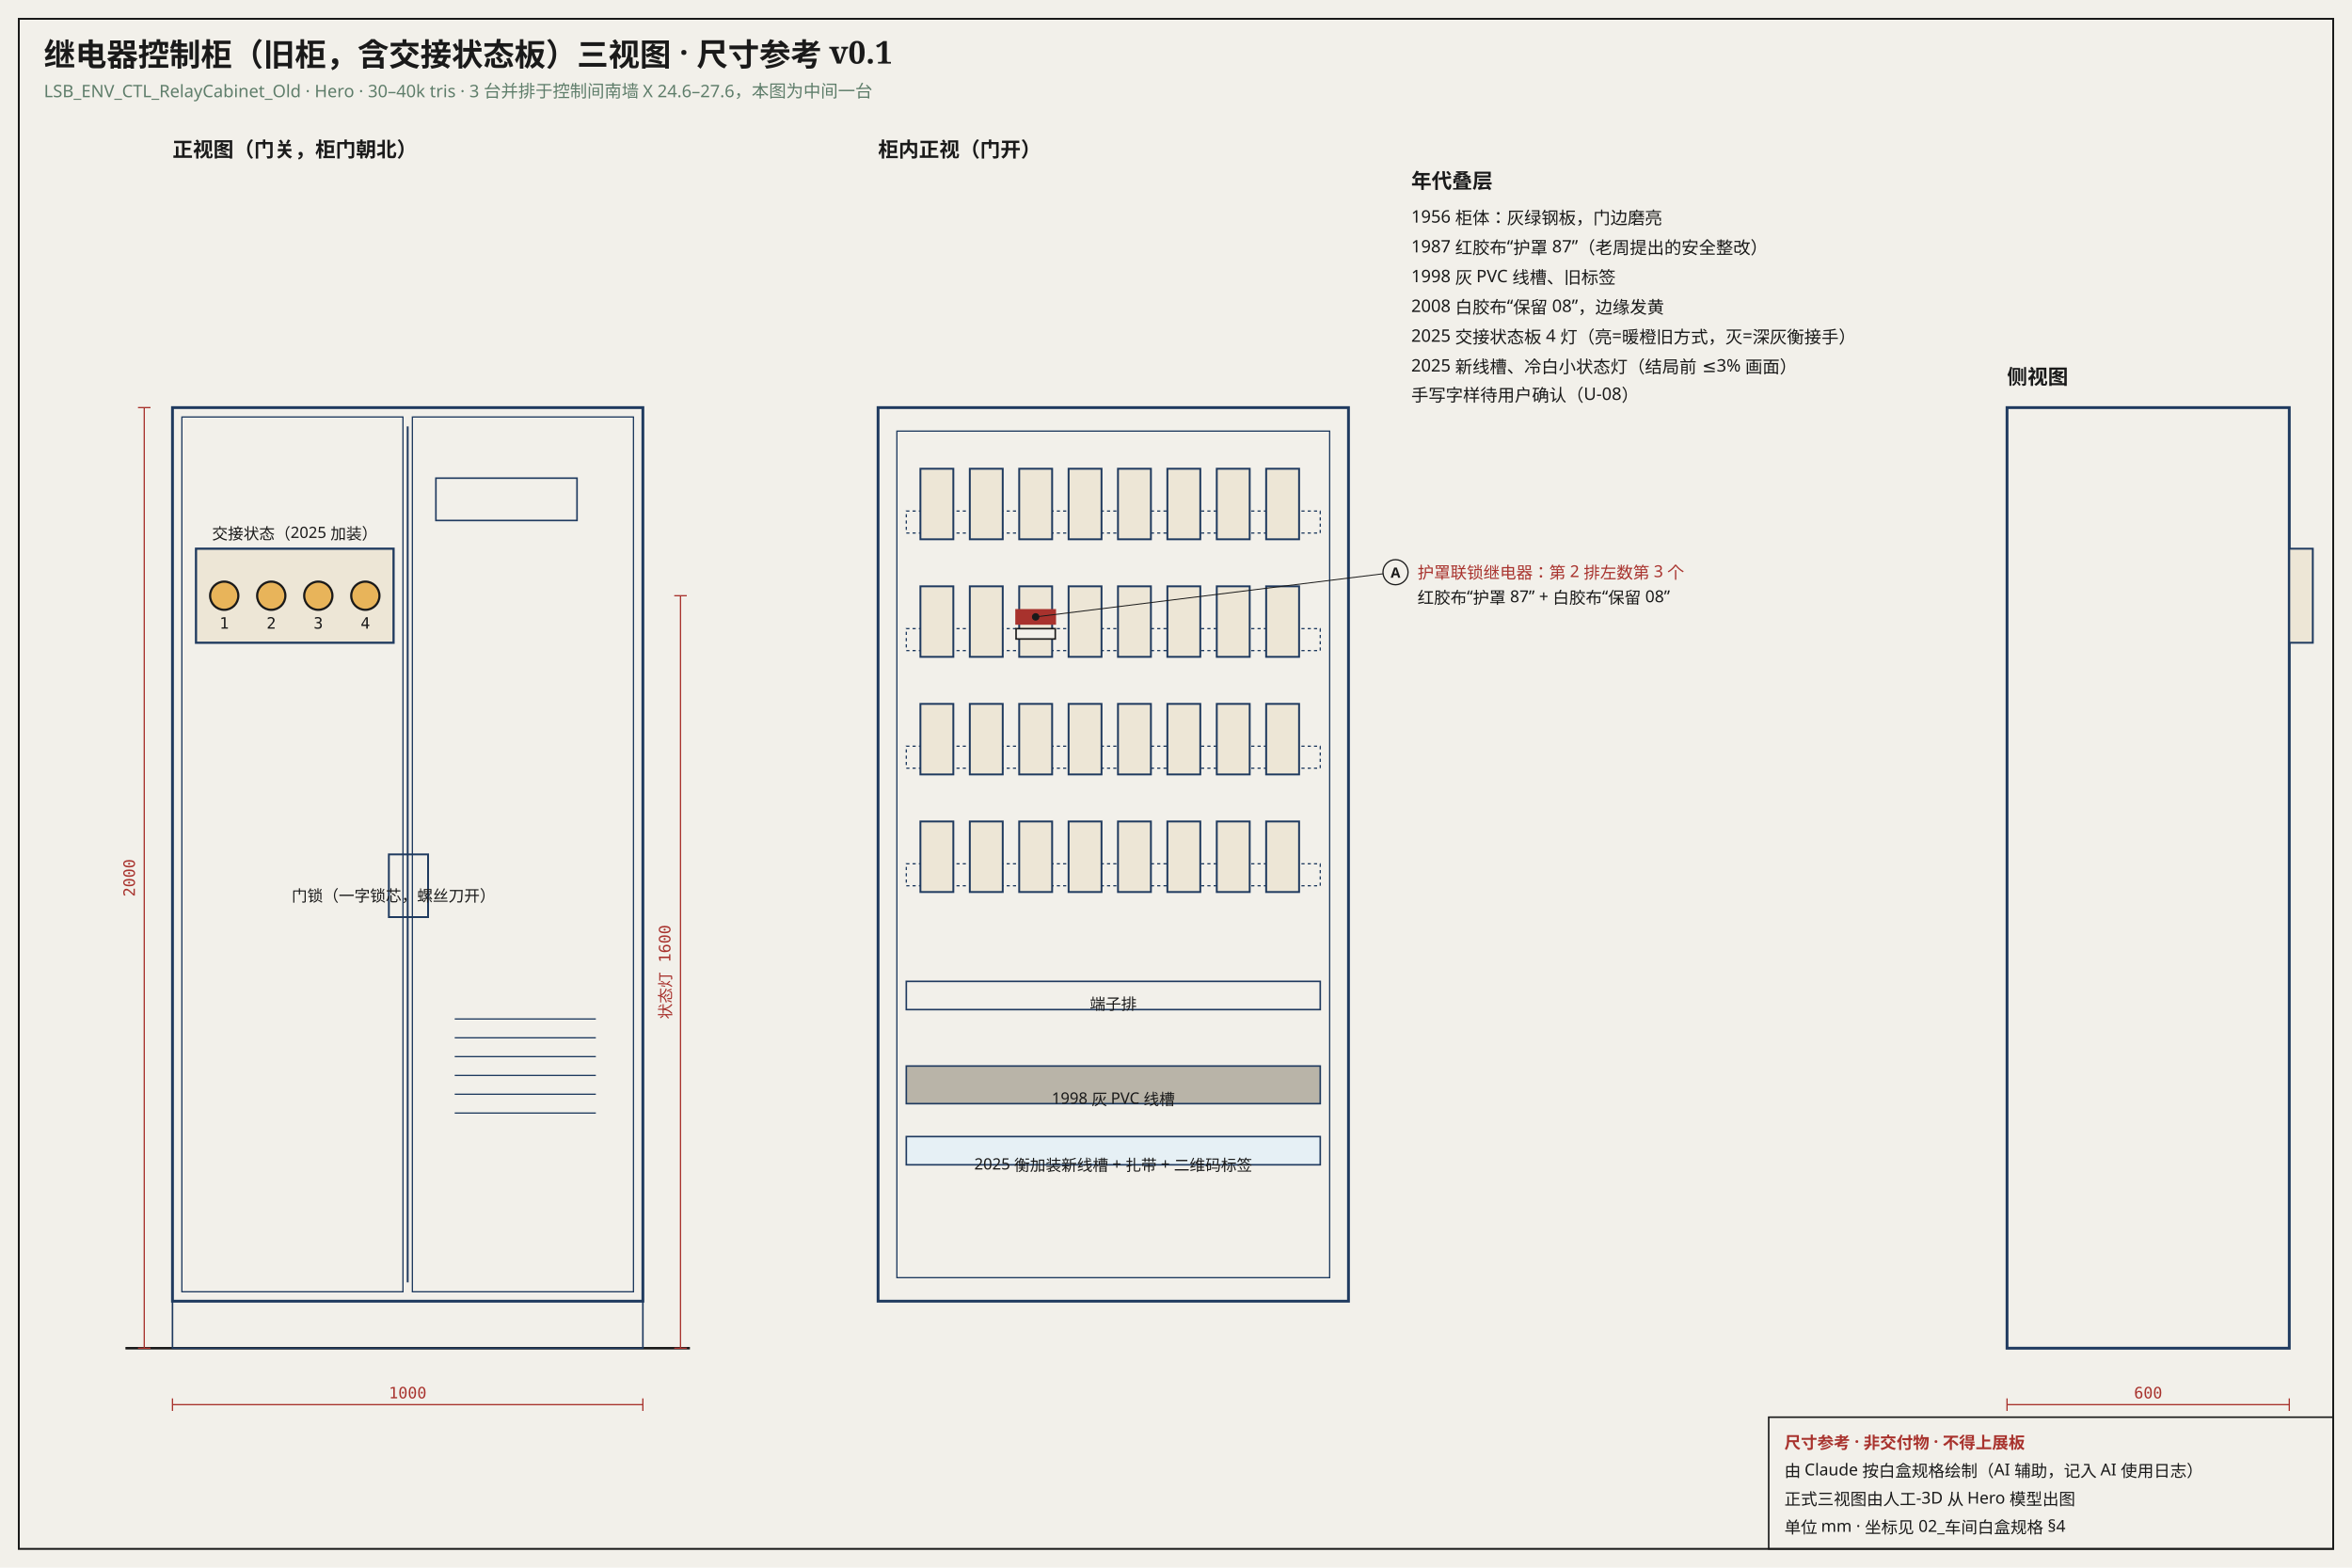
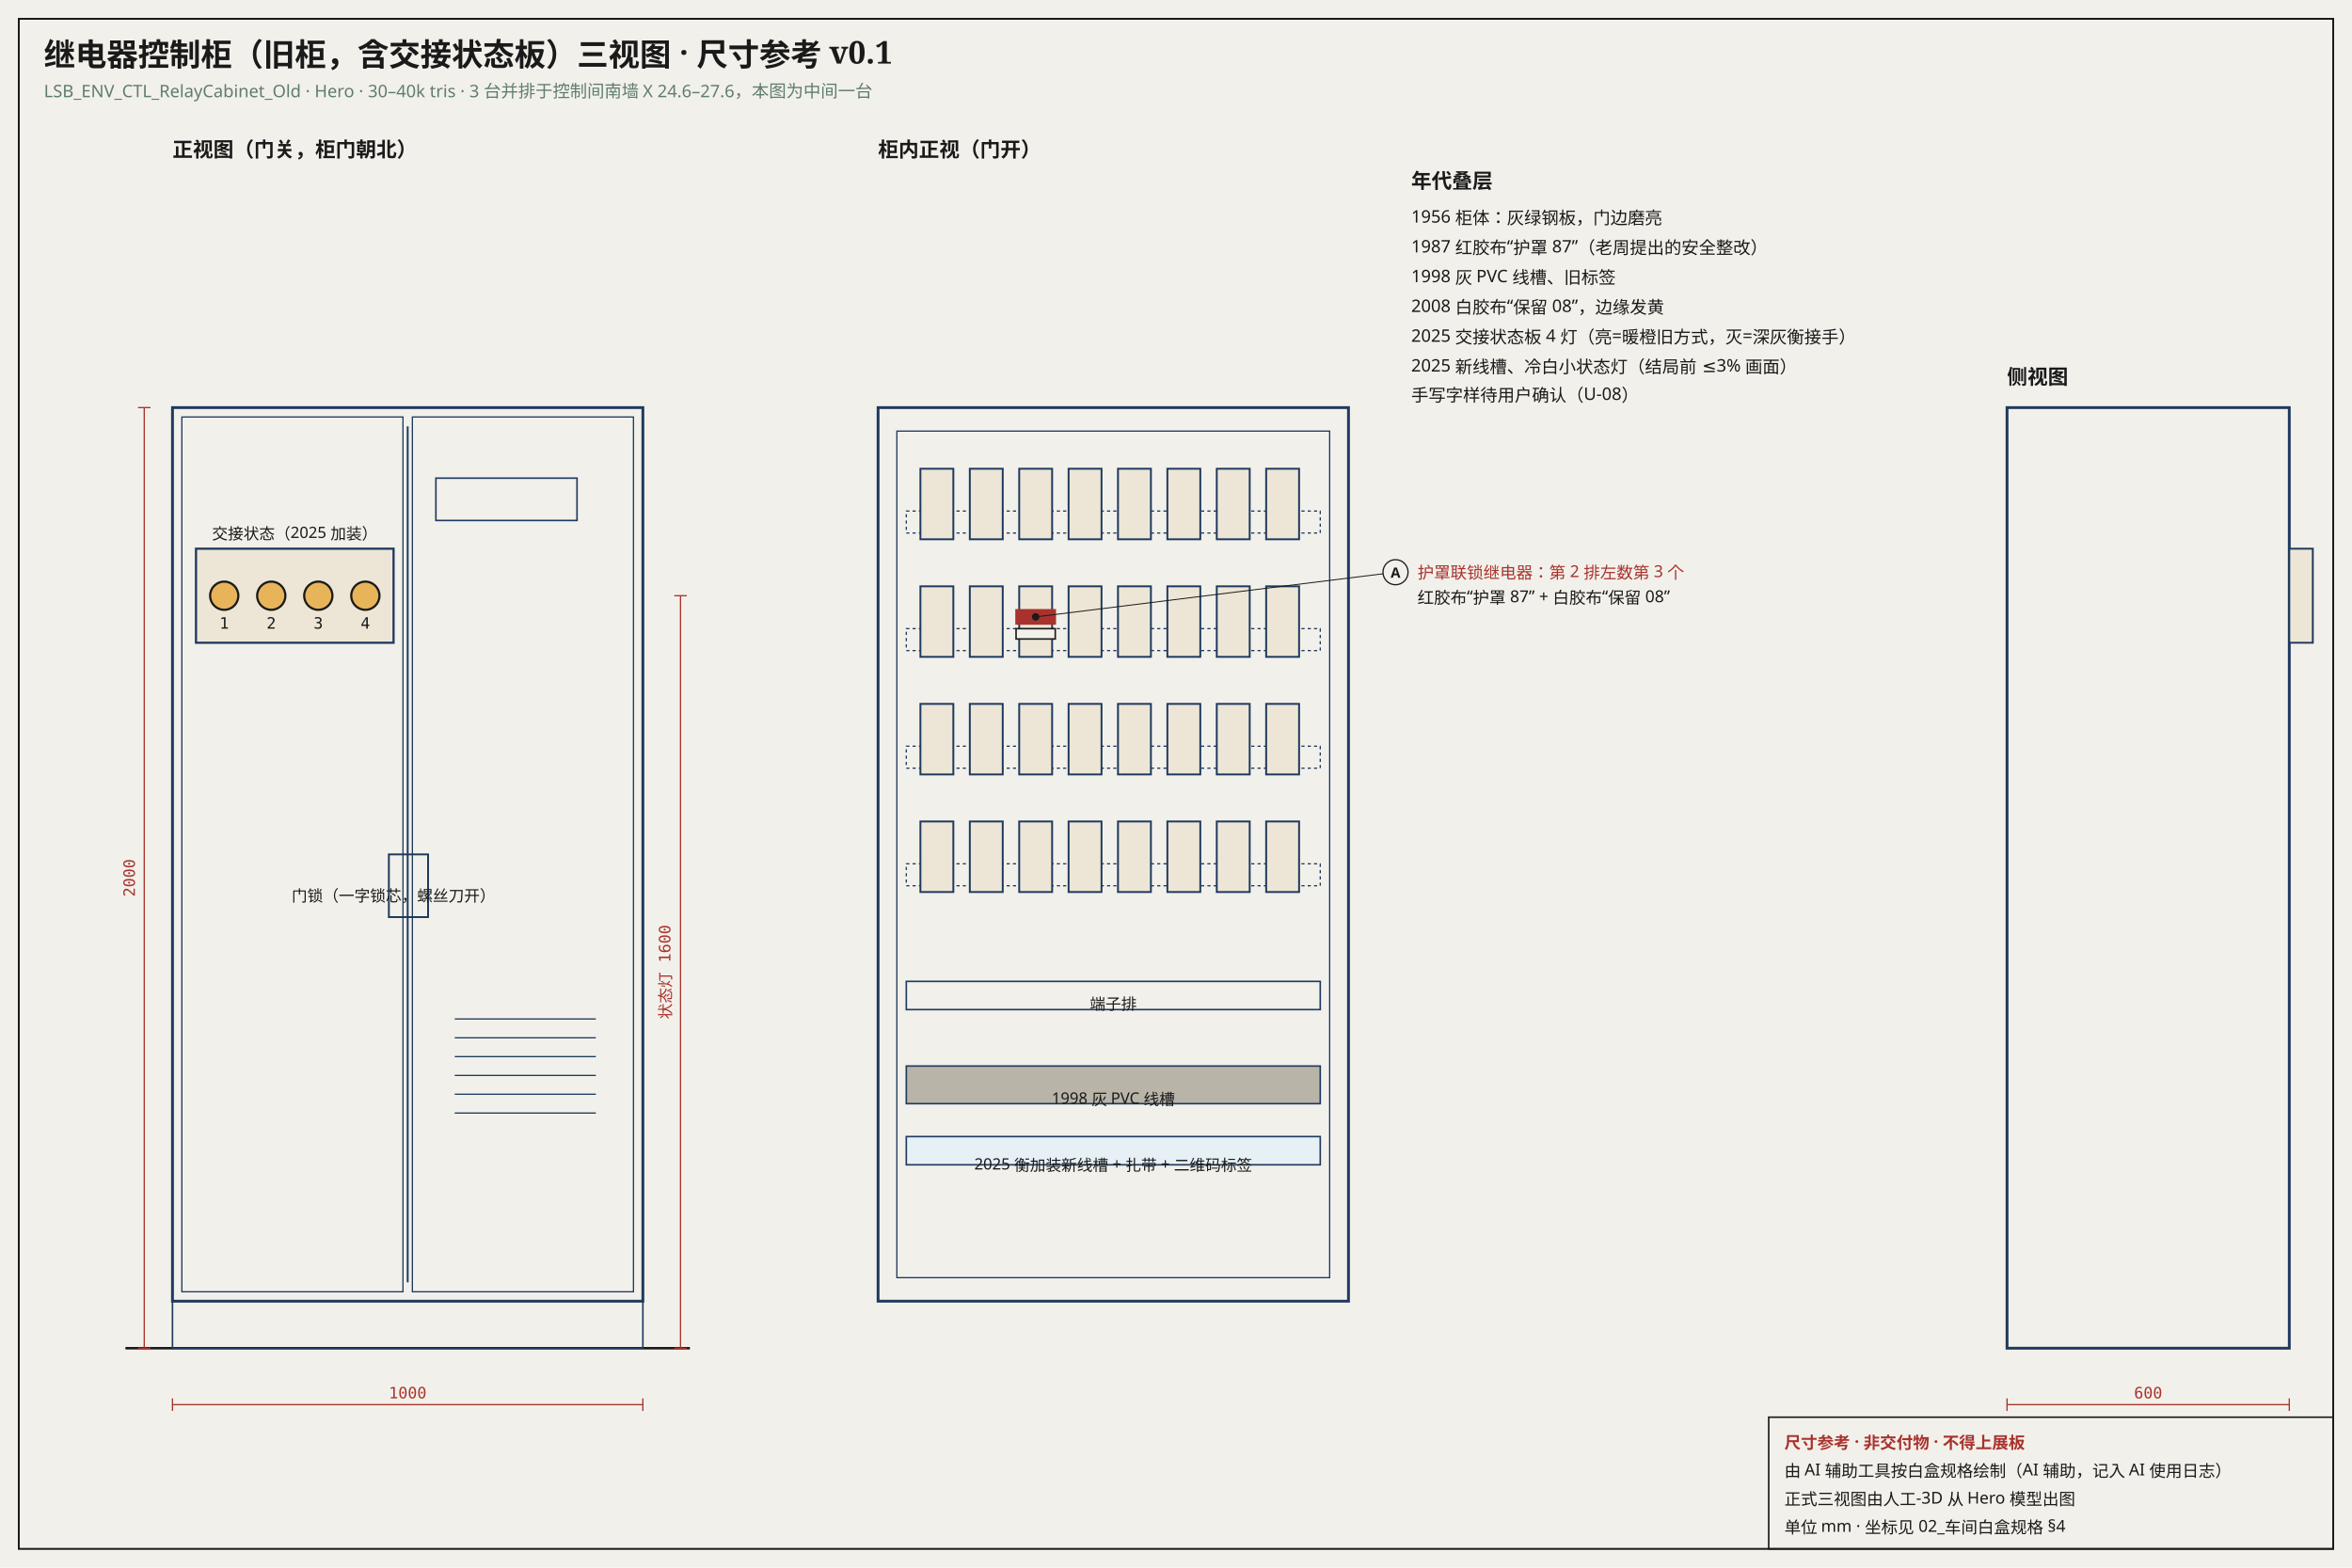
<svg xmlns="http://www.w3.org/2000/svg" width="1500" height="1000" viewBox="0 0 1500 1000">
  <rect width="100%" height="100%" fill="#F2F0EA" />
  <rect x="12.0" y="12.0" width="1476.0" height="976.0" fill="none" stroke="#1A1A1A" stroke-width="1.2" />
  <text x="28.0" y="42.0" font-size="20" fill="#1A1A1A" text-anchor="start" font-weight="bold" font-family="Noto Serif SC, serif">继电器控制柜（旧柜，含交接状态板）三视图 · 尺寸参考 v0.1</text>
  <text x="28.0" y="62.0" font-size="11" fill="#5E7D6A" text-anchor="start" font-weight="normal" font-family="Noto Sans SC, sans-serif">LSB_ENV_CTL_RelayCabinet_Old · Hero · 30–40k tris · 3 台并排于控制间南墙 X 24.6–27.6，本图为中间一台</text>
  <rect x="1128.0" y="904.0" width="360.0" height="84.0" fill="none" stroke="#1A1A1A" stroke-width="1" />
  <text x="1138.0" y="924.0" font-size="10.5" fill="#A8322D" text-anchor="start" font-weight="bold" font-family="Noto Sans SC, sans-serif">尺寸参考 · 非交付物 · 不得上展板</text>
-   <text x="1138.0" y="942.0" font-size="10.5" fill="#1A1A1A" text-anchor="start" font-weight="normal" font-family="Noto Sans SC, sans-serif">由 Claude 按白盒规格绘制（AI 辅助，记入 AI 使用日志）</text>
+   <text x="1138.0" y="942.0" font-size="10.5" fill="#1A1A1A" text-anchor="start" font-weight="normal" font-family="Noto Sans SC, sans-serif">由 AI 辅助工具按白盒规格绘制（AI 辅助，记入 AI 使用日志）</text>
  <text x="1138.0" y="960.0" font-size="10.5" fill="#1A1A1A" text-anchor="start" font-weight="normal" font-family="Noto Sans SC, sans-serif">正式三视图由人工-3D 从 Hero 模型出图</text>
  <text x="1138.0" y="978.0" font-size="10.5" fill="#1A1A1A" text-anchor="start" font-weight="normal" font-family="Noto Sans SC, sans-serif">单位 mm · 坐标见 02_车间白盒规格 §4</text>
  <text x="110.0" y="100.0" font-size="13" fill="#1A1A1A" text-anchor="start" font-weight="bold" font-family="Noto Sans SC, sans-serif">正视图（门关，柜门朝北）</text>
  <line x1="80.0" y1="860.0" x2="440.0" y2="860.0" stroke="#1A1A1A" stroke-width="1.6" />
  <rect x="110.0" y="830.0" width="300.0" height="30.0" fill="none" stroke="#1F3A5F" stroke-width="1" />
  <rect x="110.0" y="260.0" width="300.0" height="570.0" fill="none" stroke="#1F3A5F" stroke-width="1.8" />
  <line x1="260.0" y1="272.0" x2="260.0" y2="818.0" stroke="#1F3A5F" stroke-width="1.2" />
  <rect x="116.0" y="266.0" width="141.0" height="558.0" fill="none" stroke="#1F3A5F" stroke-width="0.8" />
  <rect x="263.0" y="266.0" width="141.0" height="558.0" fill="none" stroke="#1F3A5F" stroke-width="0.8" />
  <rect x="125.0" y="350.0" width="126.0" height="60.0" fill="#EDE6D6" stroke="#1F3A5F" stroke-width="1.4" />
  <circle cx="143.0" cy="380.0" r="9.0" fill="#E8B45A" stroke="#1A1A1A" stroke-width="1.4" />
  <text x="143.0" y="401.0" font-size="10" fill="#1A1A1A" text-anchor="middle" font-weight="normal" font-family="JetBrains Mono, monospace">1</text>
  <circle cx="173.0" cy="380.0" r="9.0" fill="#E8B45A" stroke="#1A1A1A" stroke-width="1.4" />
  <text x="173.0" y="401.0" font-size="10" fill="#1A1A1A" text-anchor="middle" font-weight="normal" font-family="JetBrains Mono, monospace">2</text>
  <circle cx="203.0" cy="380.0" r="9.0" fill="#E8B45A" stroke="#1A1A1A" stroke-width="1.4" />
  <text x="203.0" y="401.0" font-size="10" fill="#1A1A1A" text-anchor="middle" font-weight="normal" font-family="JetBrains Mono, monospace">3</text>
  <circle cx="233.0" cy="380.0" r="9.0" fill="#E8B45A" stroke="#1A1A1A" stroke-width="1.4" />
  <text x="233.0" y="401.0" font-size="10" fill="#1A1A1A" text-anchor="middle" font-weight="normal" font-family="JetBrains Mono, monospace">4</text>
  <text x="188.0" y="344.0" font-size="10" fill="#1A1A1A" text-anchor="middle" font-weight="normal" font-family="Noto Sans SC, sans-serif">交接状态（2025 加装）</text>
  <rect x="248.0" y="545.0" width="25.0" height="40.0" fill="none" stroke="#1F3A5F" stroke-width="1.2" />
  <text x="251.0" y="575.0" font-size="10" fill="#1A1A1A" text-anchor="middle" font-weight="normal" font-family="Noto Sans SC, sans-serif">门锁（一字锁芯，螺丝刀开）</text>
  <line x1="290.0" y1="710.0" x2="380.0" y2="710.0" stroke="#1F3A5F" stroke-width="0.8" />
  <line x1="290.0" y1="698.0" x2="380.0" y2="698.0" stroke="#1F3A5F" stroke-width="0.8" />
  <line x1="290.0" y1="686.0" x2="380.0" y2="686.0" stroke="#1F3A5F" stroke-width="0.8" />
  <line x1="290.0" y1="674.0" x2="380.0" y2="674.0" stroke="#1F3A5F" stroke-width="0.8" />
  <line x1="290.0" y1="662.0" x2="380.0" y2="662.0" stroke="#1F3A5F" stroke-width="0.8" />
  <line x1="290.0" y1="650.0" x2="380.0" y2="650.0" stroke="#1F3A5F" stroke-width="0.8" />
  <rect x="278.0" y="305.0" width="90.0" height="27.0" fill="none" stroke="#1F3A5F" stroke-width="1" />
  <line x1="110.0" y1="896.0" x2="410.0" y2="896.0" stroke="#A8322D" stroke-width="0.8" />
  <line x1="110.0" y1="892.0" x2="110.0" y2="900.0" stroke="#A8322D" stroke-width="0.8" />
  <line x1="410.0" y1="892.0" x2="410.0" y2="900.0" stroke="#A8322D" stroke-width="0.8" />
  <text x="260.0" y="892.0" font-size="10" fill="#A8322D" text-anchor="middle" font-weight="normal" font-family="JetBrains Mono, monospace">1000</text>
  <line x1="92.0" y1="860.0" x2="92.0" y2="260.0" stroke="#A8322D" stroke-width="0.8" />
  <line x1="88.0" y1="860.0" x2="96.0" y2="860.0" stroke="#A8322D" stroke-width="0.8" />
  <line x1="88.0" y1="260.0" x2="96.0" y2="260.0" stroke="#A8322D" stroke-width="0.8" />
  <text x="86.0" y="560.0" font-size="10" fill="#A8322D" text-anchor="middle" font-family="JetBrains Mono, monospace" transform="rotate(-90 86.0 560.0)">2000</text>
  <line x1="434.0" y1="860.0" x2="434.0" y2="380.0" stroke="#A8322D" stroke-width="0.8" />
  <line x1="430.0" y1="860.0" x2="438.0" y2="860.0" stroke="#A8322D" stroke-width="0.8" />
  <line x1="430.0" y1="380.0" x2="438.0" y2="380.0" stroke="#A8322D" stroke-width="0.8" />
  <text x="428.0" y="620.0" font-size="10" fill="#A8322D" text-anchor="middle" font-family="JetBrains Mono, monospace" transform="rotate(-90 428.0 620.0)">状态灯 1600</text>
  <text x="560.0" y="100.0" font-size="13" fill="#1A1A1A" text-anchor="start" font-weight="bold" font-family="Noto Sans SC, sans-serif">柜内正视（门开）</text>
  <rect x="560.0" y="260.0" width="300.0" height="570.0" fill="none" stroke="#1F3A5F" stroke-width="1.8" />
  <rect x="572.0" y="275.0" width="276.0" height="540.0" fill="none" stroke="#1F3A5F" stroke-width="0.8" />
  <rect x="578.0" y="326.0" width="264.0" height="14.0" fill="none" stroke="#1F3A5F" stroke-width="0.8" stroke-dasharray="2 2" />
  <rect x="587.0" y="299.0" width="21.0" height="45.0" fill="#EDE6D6" stroke="#1F3A5F" stroke-width="1.2" />
  <rect x="618.5" y="299.0" width="21.0" height="45.0" fill="#EDE6D6" stroke="#1F3A5F" stroke-width="1.2" />
  <rect x="650.0" y="299.0" width="21.0" height="45.0" fill="#EDE6D6" stroke="#1F3A5F" stroke-width="1.2" />
  <rect x="681.5" y="299.0" width="21.0" height="45.0" fill="#EDE6D6" stroke="#1F3A5F" stroke-width="1.2" />
  <rect x="713.0" y="299.0" width="21.0" height="45.0" fill="#EDE6D6" stroke="#1F3A5F" stroke-width="1.2" />
  <rect x="744.5" y="299.0" width="21.0" height="45.0" fill="#EDE6D6" stroke="#1F3A5F" stroke-width="1.2" />
  <rect x="776.0" y="299.0" width="21.0" height="45.0" fill="#EDE6D6" stroke="#1F3A5F" stroke-width="1.2" />
  <rect x="807.5" y="299.0" width="21.0" height="45.0" fill="#EDE6D6" stroke="#1F3A5F" stroke-width="1.2" />
  <rect x="578.0" y="401.0" width="264.0" height="14.0" fill="none" stroke="#1F3A5F" stroke-width="0.8" stroke-dasharray="2 2" />
  <rect x="587.0" y="374.0" width="21.0" height="45.0" fill="#EDE6D6" stroke="#1F3A5F" stroke-width="1.2" />
  <rect x="618.5" y="374.0" width="21.0" height="45.0" fill="#EDE6D6" stroke="#1F3A5F" stroke-width="1.2" />
  <rect x="650.0" y="374.0" width="21.0" height="45.0" fill="#EDE6D6" stroke="#1F3A5F" stroke-width="1.2" />
  <rect x="648.0" y="389.0" width="25.0" height="9.0" fill="#A8322D" stroke="#A8322D" stroke-width="1" />
  <rect x="648.0" y="401.0" width="25.0" height="6.6" fill="#F2F0EA" stroke="#1A1A1A" stroke-width="1" />
  <rect x="681.5" y="374.0" width="21.0" height="45.0" fill="#EDE6D6" stroke="#1F3A5F" stroke-width="1.2" />
  <rect x="713.0" y="374.0" width="21.0" height="45.0" fill="#EDE6D6" stroke="#1F3A5F" stroke-width="1.2" />
  <rect x="744.5" y="374.0" width="21.0" height="45.0" fill="#EDE6D6" stroke="#1F3A5F" stroke-width="1.2" />
  <rect x="776.0" y="374.0" width="21.0" height="45.0" fill="#EDE6D6" stroke="#1F3A5F" stroke-width="1.2" />
  <rect x="807.5" y="374.0" width="21.0" height="45.0" fill="#EDE6D6" stroke="#1F3A5F" stroke-width="1.2" />
  <rect x="578.0" y="476.0" width="264.0" height="14.0" fill="none" stroke="#1F3A5F" stroke-width="0.8" stroke-dasharray="2 2" />
  <rect x="587.0" y="449.0" width="21.0" height="45.0" fill="#EDE6D6" stroke="#1F3A5F" stroke-width="1.2" />
  <rect x="618.5" y="449.0" width="21.0" height="45.0" fill="#EDE6D6" stroke="#1F3A5F" stroke-width="1.2" />
  <rect x="650.0" y="449.0" width="21.0" height="45.0" fill="#EDE6D6" stroke="#1F3A5F" stroke-width="1.2" />
  <rect x="681.5" y="449.0" width="21.0" height="45.0" fill="#EDE6D6" stroke="#1F3A5F" stroke-width="1.2" />
  <rect x="713.0" y="449.0" width="21.0" height="45.0" fill="#EDE6D6" stroke="#1F3A5F" stroke-width="1.2" />
  <rect x="744.5" y="449.0" width="21.0" height="45.0" fill="#EDE6D6" stroke="#1F3A5F" stroke-width="1.2" />
  <rect x="776.0" y="449.0" width="21.0" height="45.0" fill="#EDE6D6" stroke="#1F3A5F" stroke-width="1.2" />
  <rect x="807.5" y="449.0" width="21.0" height="45.0" fill="#EDE6D6" stroke="#1F3A5F" stroke-width="1.2" />
  <rect x="578.0" y="551.0" width="264.0" height="14.0" fill="none" stroke="#1F3A5F" stroke-width="0.8" stroke-dasharray="2 2" />
  <rect x="587.0" y="524.0" width="21.0" height="45.0" fill="#EDE6D6" stroke="#1F3A5F" stroke-width="1.2" />
  <rect x="618.5" y="524.0" width="21.0" height="45.0" fill="#EDE6D6" stroke="#1F3A5F" stroke-width="1.2" />
  <rect x="650.0" y="524.0" width="21.0" height="45.0" fill="#EDE6D6" stroke="#1F3A5F" stroke-width="1.2" />
  <rect x="681.5" y="524.0" width="21.0" height="45.0" fill="#EDE6D6" stroke="#1F3A5F" stroke-width="1.2" />
  <rect x="713.0" y="524.0" width="21.0" height="45.0" fill="#EDE6D6" stroke="#1F3A5F" stroke-width="1.2" />
  <rect x="744.5" y="524.0" width="21.0" height="45.0" fill="#EDE6D6" stroke="#1F3A5F" stroke-width="1.2" />
  <rect x="776.0" y="524.0" width="21.0" height="45.0" fill="#EDE6D6" stroke="#1F3A5F" stroke-width="1.2" />
  <rect x="807.5" y="524.0" width="21.0" height="45.0" fill="#EDE6D6" stroke="#1F3A5F" stroke-width="1.2" />
  <line x1="660.5" y1="393.5" x2="890.0" y2="365.0" stroke="#1A1A1A" stroke-width="0.6" />
  <circle cx="660.5" cy="393.5" r="2.0" fill="#1A1A1A" stroke="#1A1A1A" stroke-width="0.8" />
  <circle cx="890.0" cy="365.0" r="8.0" fill="#F2F0EA" stroke="#1A1A1A" stroke-width="0.8" />
  <text x="890.0" y="368.5" font-size="9" fill="#1A1A1A" text-anchor="middle" font-weight="bold" font-family="Noto Sans SC, sans-serif">A</text>
  <text x="904.0" y="369.0" font-size="10.5" fill="#A8322D" text-anchor="start" font-weight="normal" font-family="Noto Sans SC, sans-serif">护罩联锁继电器：第 2 排左数第 3 个</text>
  <text x="904.0" y="385.0" font-size="10.5" fill="#1A1A1A" text-anchor="start" font-weight="normal" font-family="Noto Sans SC, sans-serif">红胶布“护罩 87” + 白胶布“保留 08”</text>
  <rect x="578.0" y="626.0" width="264.0" height="18.0" fill="none" stroke="#1F3A5F" stroke-width="1" />
  <text x="710.0" y="644.0" font-size="10" fill="#1A1A1A" text-anchor="middle" font-weight="normal" font-family="Noto Sans SC, sans-serif">端子排</text>
  <rect x="578.0" y="680.0" width="264.0" height="24.0" fill="#B9B4A8" stroke="#1F3A5F" stroke-width="1" />
  <text x="710.0" y="704.0" font-size="10" fill="#1A1A1A" text-anchor="middle" font-weight="normal" font-family="Noto Sans SC, sans-serif">1998 灰 PVC 线槽</text>
  <rect x="578.0" y="725.0" width="264.0" height="18.0" fill="#E6F0F5" stroke="#1F3A5F" stroke-width="1" />
  <text x="710.0" y="746.0" font-size="10" fill="#1A1A1A" text-anchor="middle" font-weight="normal" font-family="Noto Sans SC, sans-serif">2025 衡加装新线槽 + 扎带 + 二维码标签</text>
  <text x="1280.0" y="245.0" font-size="13" fill="#1A1A1A" text-anchor="start" font-weight="bold" font-family="Noto Sans SC, sans-serif">侧视图</text>
  <rect x="1280.0" y="260.0" width="180.0" height="600.0" fill="none" stroke="#1F3A5F" stroke-width="1.8" />
  <rect x="1460.0" y="350.0" width="15.0" height="60.0" fill="#EDE6D6" stroke="#1F3A5F" stroke-width="1.2" />
  <line x1="1280.0" y1="896.0" x2="1460.0" y2="896.0" stroke="#A8322D" stroke-width="0.8" />
  <line x1="1280.0" y1="892.0" x2="1280.0" y2="900.0" stroke="#A8322D" stroke-width="0.8" />
  <line x1="1460.0" y1="892.0" x2="1460.0" y2="900.0" stroke="#A8322D" stroke-width="0.8" />
  <text x="1370.0" y="892.0" font-size="10" fill="#A8322D" text-anchor="middle" font-weight="normal" font-family="JetBrains Mono, monospace">600</text>
  <text x="900.0" y="120.0" font-size="13" fill="#1A1A1A" text-anchor="start" font-weight="bold" font-family="Noto Sans SC, sans-serif">年代叠层</text>
  <text x="900.0" y="142.0" font-size="11" fill="#1A1A1A" text-anchor="start" font-weight="normal" font-family="Noto Sans SC, sans-serif">1956 柜体：灰绿钢板，门边磨亮</text>
  <text x="900.0" y="161.0" font-size="11" fill="#1A1A1A" text-anchor="start" font-weight="normal" font-family="Noto Sans SC, sans-serif">1987 红胶布“护罩 87”（老周提出的安全整改）</text>
  <text x="900.0" y="180.0" font-size="11" fill="#1A1A1A" text-anchor="start" font-weight="normal" font-family="Noto Sans SC, sans-serif">1998 灰 PVC 线槽、旧标签</text>
  <text x="900.0" y="199.0" font-size="11" fill="#1A1A1A" text-anchor="start" font-weight="normal" font-family="Noto Sans SC, sans-serif">2008 白胶布“保留 08”，边缘发黄</text>
  <text x="900.0" y="218.0" font-size="11" fill="#1A1A1A" text-anchor="start" font-weight="normal" font-family="Noto Sans SC, sans-serif">2025 交接状态板 4 灯（亮=暖橙旧方式，灭=深灰衡接手）</text>
  <text x="900.0" y="237.0" font-size="11" fill="#1A1A1A" text-anchor="start" font-weight="normal" font-family="Noto Sans SC, sans-serif">2025 新线槽、冷白小状态灯（结局前 ≤3% 画面）</text>
  <text x="900.0" y="256.0" font-size="11" fill="#1A1A1A" text-anchor="start" font-weight="normal" font-family="Noto Sans SC, sans-serif">手写字样待用户确认（U-08）</text>
</svg>
